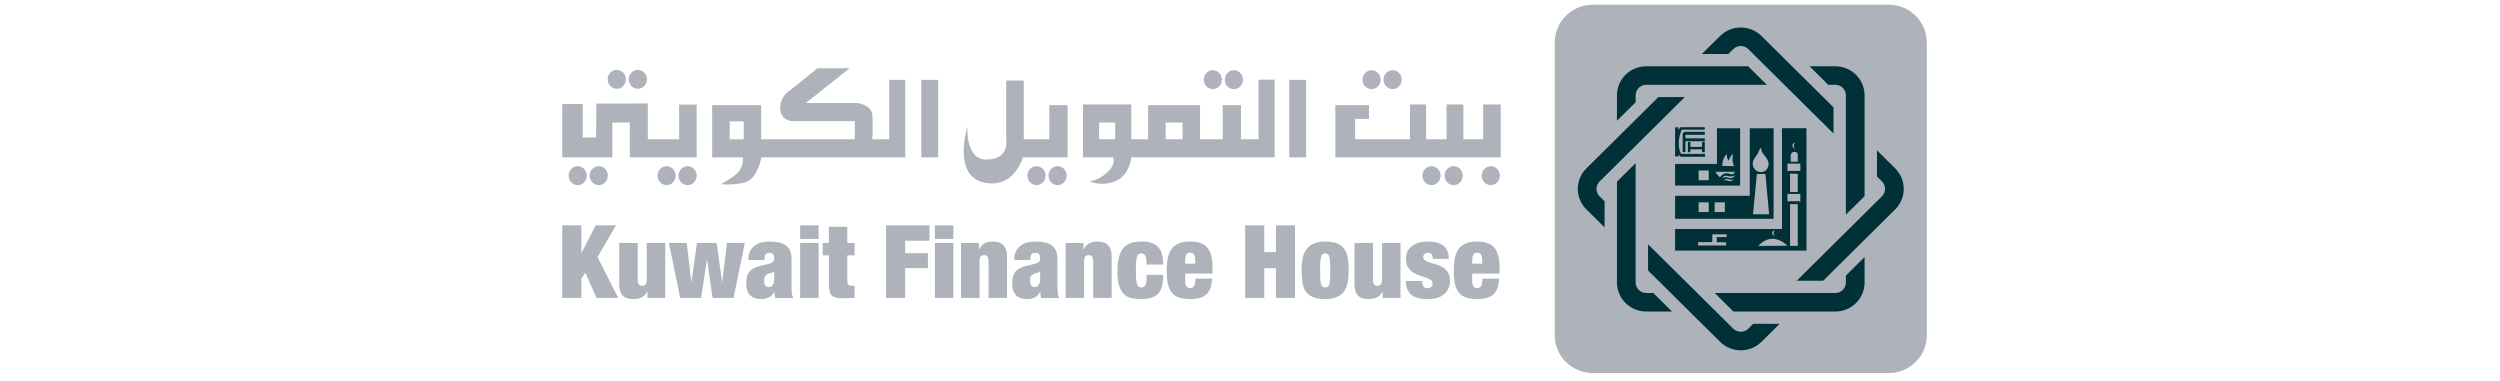
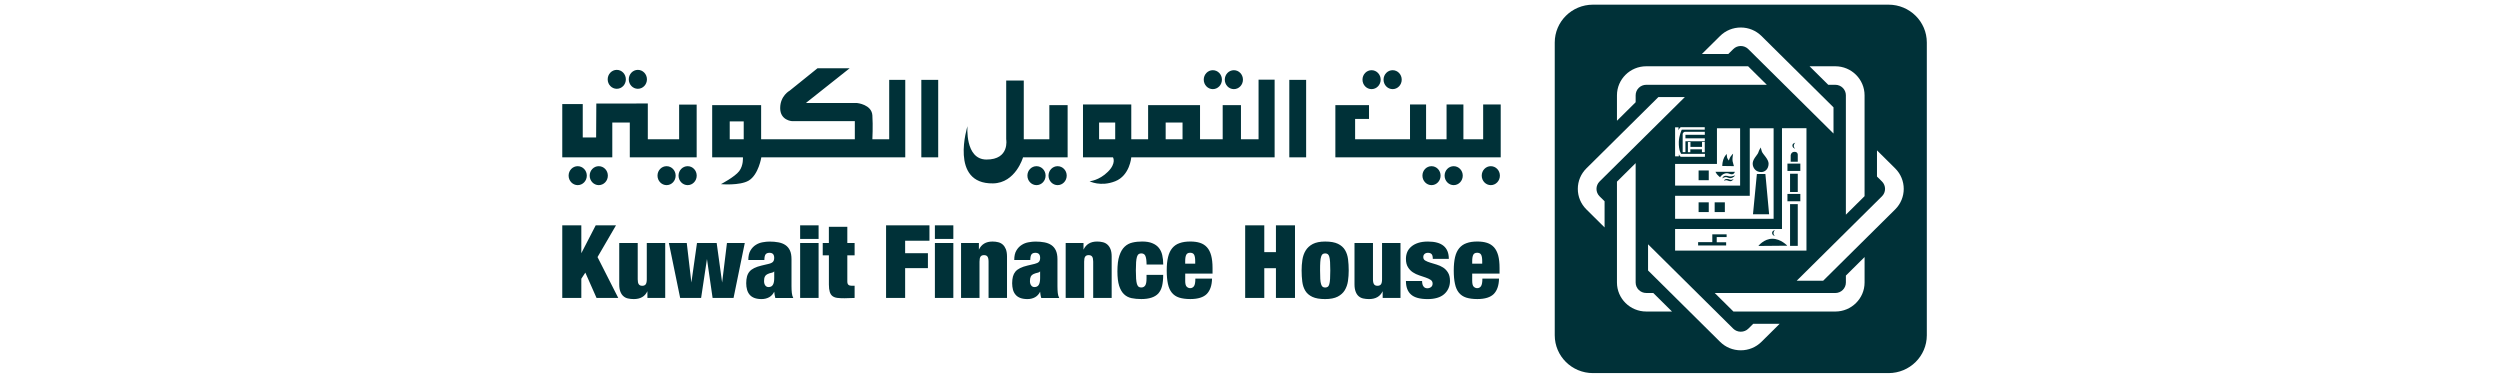
<svg xmlns="http://www.w3.org/2000/svg" width="197" height="30" viewBox="0 0 112 31" fill="none">
-   <path fill-rule="evenodd" clip-rule="evenodd" d="M63.977 22.884C63.936 23.169 63.845 23.416 63.715 23.635C63.581 23.854 63.387 24.027 63.133 24.158C62.882 24.285 62.543 24.353 62.121 24.353C61.681 24.353 61.335 24.293 61.08 24.174C60.822 24.052 60.63 23.888 60.503 23.676C60.375 23.464 60.292 23.216 60.257 22.932C60.221 22.647 60.203 22.343 60.203 22.018C60.203 21.725 60.223 21.435 60.266 21.157C60.309 20.877 60.394 20.624 60.528 20.406C60.662 20.182 60.856 20.005 61.108 19.869C61.36 19.738 61.695 19.668 62.121 19.668C62.56 19.668 62.907 19.73 63.162 19.853C63.417 19.977 63.61 20.148 63.738 20.362C63.867 20.578 63.949 20.827 63.984 21.113C64.02 21.396 64.038 21.702 64.038 22.025C64.038 22.32 64.017 22.607 63.977 22.884ZM61.722 22.714C61.731 22.893 61.756 23.034 61.79 23.142C61.822 23.245 61.866 23.317 61.916 23.354C61.97 23.393 62.038 23.412 62.121 23.412C62.204 23.412 62.271 23.393 62.328 23.354C62.386 23.317 62.428 23.245 62.457 23.142C62.487 23.036 62.509 22.895 62.52 22.714C62.53 22.538 62.537 22.308 62.537 22.027C62.537 21.746 62.532 21.515 62.52 21.336C62.509 21.152 62.487 21.009 62.457 20.905C62.427 20.8 62.384 20.73 62.328 20.691C62.271 20.654 62.205 20.634 62.121 20.634C62.039 20.634 61.97 20.654 61.916 20.691C61.865 20.73 61.82 20.8 61.79 20.905C61.756 21.009 61.733 21.152 61.722 21.336C61.709 21.515 61.706 21.746 61.706 22.027C61.706 22.308 61.711 22.538 61.722 22.714ZM50.723 22.861C50.723 23.101 50.764 23.264 50.846 23.345C50.93 23.425 51.025 23.464 51.128 23.464C51.258 23.464 51.364 23.409 51.44 23.301C51.515 23.195 51.551 22.988 51.551 22.684H52.909C52.898 23.238 52.755 23.651 52.484 23.934C52.211 24.209 51.763 24.351 51.139 24.351C50.776 24.351 50.473 24.308 50.229 24.231C49.982 24.151 49.786 24.017 49.636 23.833C49.486 23.649 49.377 23.407 49.315 23.107C49.253 22.81 49.219 22.451 49.219 22.023C49.219 21.592 49.254 21.232 49.328 20.933C49.401 20.633 49.511 20.392 49.67 20.203C49.824 20.018 50.023 19.878 50.266 19.797C50.507 19.708 50.798 19.666 51.139 19.666C51.438 19.666 51.703 19.701 51.929 19.774C52.152 19.846 52.343 19.966 52.495 20.134C52.648 20.302 52.762 20.523 52.837 20.8C52.91 21.071 52.95 21.412 52.95 21.82V22.276H50.725V22.861H50.723ZM51.453 20.747C51.396 20.636 51.287 20.581 51.126 20.581C50.973 20.581 50.866 20.636 50.809 20.747C50.75 20.857 50.723 21.032 50.723 21.269V21.468H51.538V21.269C51.538 21.032 51.51 20.857 51.453 20.747ZM38.944 24.019L38.91 23.753C38.812 23.955 38.678 24.1 38.5 24.202C38.318 24.301 38.113 24.353 37.881 24.353C37.654 24.353 37.458 24.321 37.303 24.264C37.144 24.204 37.014 24.119 36.917 24.004C36.815 23.888 36.744 23.752 36.699 23.593C36.658 23.432 36.633 23.255 36.633 23.062C36.633 22.854 36.657 22.67 36.696 22.517C36.737 22.363 36.805 22.23 36.899 22.115C36.996 22.002 37.122 21.907 37.283 21.829C37.444 21.746 37.643 21.681 37.883 21.624L38.473 21.484C38.634 21.445 38.748 21.389 38.814 21.317C38.882 21.244 38.912 21.134 38.912 20.997C38.912 20.723 38.785 20.585 38.53 20.585C38.387 20.585 38.282 20.624 38.216 20.703C38.148 20.779 38.114 20.938 38.107 21.172H36.803C36.803 20.848 36.862 20.588 36.98 20.394C37.096 20.198 37.242 20.048 37.415 19.94C37.584 19.83 37.772 19.76 37.974 19.726C38.175 19.689 38.361 19.671 38.532 19.671C38.794 19.671 39.033 19.691 39.256 19.733C39.476 19.774 39.665 19.848 39.826 19.956C39.984 20.064 40.106 20.21 40.191 20.394C40.277 20.58 40.322 20.816 40.322 21.11V23.296C40.322 23.504 40.331 23.69 40.347 23.851C40.364 24.01 40.402 24.148 40.465 24.264H39.005C38.976 24.185 38.957 24.1 38.944 24.019ZM38.801 23.19C38.875 23.07 38.91 22.884 38.91 22.638V22.101C38.851 22.161 38.782 22.2 38.693 22.211C38.602 22.227 38.5 22.259 38.388 22.308C38.272 22.363 38.193 22.435 38.147 22.527C38.104 22.617 38.082 22.741 38.082 22.886C38.082 23.034 38.116 23.154 38.184 23.243C38.248 23.331 38.337 23.375 38.45 23.375C38.612 23.374 38.73 23.314 38.801 23.19ZM31.844 24.261H30.342V19.784H31.844V24.261ZM31.844 19.457H30.342V18.349H31.844V19.457ZM20.872 24.261H19.369V19.784H20.872V24.261ZM20.872 19.457H19.369V18.349H20.872V19.457ZM52.234 6.486C52.234 6.06 52.566 5.716 52.973 5.716C53.383 5.716 53.714 6.06 53.714 6.486C53.714 6.912 53.382 7.257 52.973 7.257C52.566 7.258 52.234 6.912 52.234 6.486ZM53.947 6.486C53.947 6.06 54.277 5.716 54.688 5.716C55.096 5.716 55.426 6.06 55.426 6.486C55.426 6.912 55.095 7.257 54.688 7.257C54.277 7.258 53.947 6.912 53.947 6.486ZM65.16 6.486C65.16 6.06 65.49 5.716 65.899 5.716C66.308 5.716 66.64 6.06 66.64 6.486C66.64 6.912 66.308 7.257 65.899 7.257C65.49 7.258 65.16 6.912 65.16 6.486ZM66.875 6.486C66.875 6.06 67.204 5.716 67.616 5.716C68.022 5.716 68.354 6.06 68.354 6.486C68.354 6.912 68.022 7.257 67.616 7.257C67.204 7.258 66.875 6.912 66.875 6.486ZM74.869 14.301C74.869 13.873 75.199 13.532 75.608 13.532C76.015 13.532 76.348 13.875 76.348 14.301C76.348 14.73 76.015 15.075 75.608 15.075C75.198 15.073 74.869 14.728 74.869 14.301ZM70.041 14.301C70.041 13.873 70.371 13.532 70.779 13.532C71.188 13.532 71.518 13.875 71.518 14.301C71.518 14.73 71.188 15.075 70.779 15.075C70.373 15.073 70.041 14.728 70.041 14.301ZM71.846 14.301C71.846 13.873 72.177 13.532 72.585 13.532C72.992 13.532 73.324 13.875 73.324 14.301C73.324 14.73 72.992 15.075 72.585 15.075C72.177 15.073 71.846 14.728 71.846 14.301ZM37.875 14.301C37.875 13.873 38.207 13.532 38.614 13.532C39.025 13.532 39.356 13.875 39.356 14.301C39.356 14.73 39.023 15.075 38.614 15.075C38.207 15.073 37.875 14.728 37.875 14.301ZM39.594 14.301C39.594 13.873 39.926 13.532 40.332 13.532C40.743 13.532 41.075 13.875 41.075 14.301C41.075 14.73 40.743 15.075 40.332 15.075C39.926 15.073 39.594 14.728 39.594 14.301ZM7.755 14.301C7.755 13.873 8.085 13.532 8.494 13.532C8.902 13.532 9.232 13.875 9.232 14.301C9.232 14.73 8.902 15.075 8.494 15.075C8.085 15.073 7.755 14.728 7.755 14.301ZM9.468 14.301C9.468 13.873 9.8 13.532 10.21 13.532C10.617 13.532 10.947 13.875 10.947 14.301C10.947 14.73 10.617 15.075 10.21 15.075C9.8 15.073 9.468 14.728 9.468 14.301ZM3.699 6.46C3.699 6.034 4.031 5.689 4.44 5.689C4.848 5.689 5.178 6.036 5.178 6.46C5.178 6.887 4.848 7.23 4.44 7.23C4.029 7.23 3.699 6.887 3.699 6.46ZM5.416 6.46C5.416 6.034 5.746 5.689 6.154 5.689C6.563 5.689 6.895 6.036 6.895 6.46C6.895 6.887 6.563 7.23 6.154 7.23C5.746 7.23 5.416 6.887 5.416 6.46ZM0.517 14.301C0.517 13.873 0.848 13.532 1.256 13.532C1.665 13.532 1.999 13.875 1.999 14.301C1.999 14.73 1.665 15.075 1.256 15.075C0.849 15.073 0.517 14.728 0.517 14.301ZM2.232 14.301C2.232 13.873 2.564 13.532 2.969 13.532C3.381 13.532 3.712 13.875 3.712 14.301C3.712 14.73 3.381 15.075 2.969 15.075C2.564 15.073 2.232 14.728 2.232 14.301ZM10.944 8.518V12.811H5.499V9.98H4.074V12.811H0V8.473H1.668V11.191H2.757L2.773 8.43L6.966 8.427V11.342H9.516V8.518H10.944ZM13.636 9.885H14.775V11.339H13.636V9.885ZM27.929 6.502V12.811H16.209C16.209 12.811 15.985 14.221 15.183 14.704C14.454 15.135 12.919 14.995 12.919 14.995C12.919 14.995 14.049 14.407 14.409 13.933C14.768 13.458 14.709 12.811 14.709 12.811H12.207V8.563H16.193V11.339H23.822V9.863H18.699C18.699 9.863 17.744 9.807 17.744 8.801C17.744 7.796 18.518 7.382 18.518 7.382L20.785 5.557H23.404L19.833 8.388H24.002C24.002 8.388 25.192 8.503 25.251 9.388C25.308 10.271 25.251 11.339 25.251 11.339H26.621V6.502H27.929ZM29.237 6.502H30.611V12.811H29.237V6.502ZM41.15 8.563V12.809H37.519C37.519 12.809 36.922 14.903 35.076 14.933C31.505 14.993 32.995 10.273 32.995 10.273C32.995 10.273 32.767 12.982 34.54 12.991C36.45 12.997 36.148 11.339 36.148 11.339V6.56H37.579V11.341H39.661V8.563H41.15ZM49.133 9.98H50.507V11.341H49.133V9.98ZM43.712 9.98H45.024V11.341H43.712V9.98ZM56.697 6.486H58.005V12.811H46.333C46.333 12.811 46.215 14.292 45.022 14.76C43.83 15.23 42.936 14.76 42.936 14.76C42.936 14.76 43.709 14.702 44.426 13.99C45.14 13.285 44.843 12.811 44.843 12.811H42.401V8.504H46.333V11.341H47.704V8.563H51.931V11.339H53.776V8.563H55.264V11.339H56.697V6.486ZM59.2 6.502H60.571V12.811H59.2V6.502ZM76.415 8.504V12.811H62.951V8.563H65.69V9.685H64.559V11.339H69.029V8.504H70.337V11.341H72.005V8.504H73.377V11.341H74.985V8.504H76.415ZM74.823 20.747C74.764 20.636 74.655 20.581 74.496 20.581C74.343 20.581 74.237 20.636 74.179 20.747C74.123 20.857 74.093 21.032 74.093 21.269V21.468H74.908V21.269C74.908 21.032 74.88 20.857 74.823 20.747ZM74.093 22.861C74.093 23.101 74.134 23.264 74.216 23.345C74.302 23.425 74.394 23.464 74.5 23.464C74.634 23.464 74.735 23.409 74.81 23.301C74.883 23.195 74.923 22.988 74.923 22.684H76.277C76.266 23.238 76.125 23.651 75.854 23.934C75.581 24.209 75.133 24.351 74.509 24.351C74.148 24.351 73.843 24.308 73.6 24.231C73.356 24.151 73.16 24.017 73.008 23.833C72.86 23.649 72.749 23.407 72.689 23.107C72.623 22.81 72.591 22.451 72.591 22.023C72.591 21.592 72.628 21.232 72.698 20.933C72.769 20.633 72.883 20.392 73.04 20.203C73.197 20.018 73.395 19.878 73.638 19.797C73.879 19.708 74.17 19.666 74.509 19.666C74.81 19.666 75.071 19.701 75.299 19.774C75.524 19.846 75.711 19.966 75.867 20.134C76.018 20.302 76.132 20.523 76.209 20.8C76.282 21.071 76.32 21.412 76.32 21.82V22.276H74.093V22.861ZM70.039 23.126C70.055 23.202 70.084 23.266 70.123 23.317C70.194 23.423 70.301 23.473 70.44 23.473C70.555 23.473 70.656 23.441 70.742 23.375C70.826 23.31 70.87 23.215 70.87 23.093C70.87 22.962 70.815 22.858 70.708 22.787C70.597 22.716 70.465 22.652 70.303 22.598L69.784 22.423C69.596 22.363 69.425 22.278 69.264 22.175C69.102 22.068 68.968 21.93 68.863 21.757C68.752 21.582 68.697 21.354 68.697 21.073C68.697 20.871 68.734 20.691 68.804 20.52C68.877 20.352 68.986 20.205 69.138 20.078C69.284 19.951 69.47 19.85 69.696 19.777C69.921 19.705 70.185 19.669 70.494 19.669C71.625 19.669 72.189 20.14 72.189 21.078H70.885C70.885 20.885 70.851 20.755 70.781 20.686C70.713 20.619 70.615 20.585 70.49 20.585C70.378 20.585 70.289 20.615 70.217 20.677C70.146 20.737 70.11 20.82 70.11 20.933C70.11 21.058 70.162 21.156 70.273 21.218C70.38 21.281 70.515 21.338 70.676 21.386L71.197 21.544C71.382 21.599 71.557 21.679 71.718 21.779C71.879 21.88 72.014 22.02 72.119 22.193C72.228 22.366 72.284 22.596 72.284 22.882C72.284 23.103 72.241 23.306 72.157 23.488C72.075 23.667 71.957 23.828 71.802 23.959C71.648 24.091 71.459 24.19 71.233 24.255C71.006 24.321 70.753 24.354 70.467 24.354C69.839 24.354 69.386 24.231 69.111 23.982C68.834 23.738 68.697 23.368 68.697 22.879H70.012C70.012 22.967 70.021 23.048 70.039 23.126ZM66.013 19.784V22.743C66.013 22.93 66.042 23.064 66.099 23.146C66.153 23.229 66.247 23.271 66.383 23.271C66.516 23.271 66.611 23.227 66.668 23.146C66.724 23.064 66.752 22.93 66.752 22.743V19.784H68.254V24.261H66.804L66.8 23.713C66.602 24.137 66.234 24.353 65.69 24.353C65.524 24.353 65.367 24.335 65.225 24.305C65.084 24.277 64.96 24.215 64.853 24.125C64.748 24.035 64.662 23.911 64.604 23.752C64.543 23.595 64.509 23.398 64.509 23.162V19.784H66.013ZM57.163 18.349V20.528H58.112V18.349H59.664V24.261H58.112V21.836H57.163V24.261H55.607V18.349H57.163ZM47.55 21.099C47.532 20.986 47.507 20.894 47.474 20.822C47.413 20.696 47.302 20.633 47.143 20.633C47.061 20.633 46.99 20.652 46.933 20.695C46.874 20.735 46.831 20.808 46.795 20.915C46.762 21.023 46.74 21.166 46.726 21.345C46.713 21.523 46.706 21.75 46.706 22.025C46.706 22.301 46.715 22.527 46.726 22.706C46.742 22.882 46.762 23.024 46.795 23.13C46.833 23.234 46.874 23.308 46.933 23.349C46.99 23.391 47.061 23.409 47.143 23.409C47.283 23.409 47.388 23.358 47.463 23.252C47.538 23.146 47.575 22.953 47.575 22.674V22.384H48.931C48.931 22.739 48.901 23.04 48.84 23.289C48.78 23.536 48.674 23.738 48.532 23.9C48.248 24.201 47.788 24.351 47.149 24.351C46.858 24.351 46.594 24.326 46.355 24.277C46.117 24.227 45.91 24.119 45.741 23.957C45.57 23.794 45.439 23.564 45.345 23.271C45.252 22.974 45.204 22.585 45.204 22.099C45.204 21.571 45.255 21.145 45.363 20.823C45.468 20.504 45.609 20.26 45.793 20.088C45.975 19.915 46.185 19.806 46.431 19.749C46.676 19.692 46.94 19.666 47.222 19.666C47.556 19.666 47.832 19.712 48.052 19.806C48.273 19.896 48.45 20.023 48.58 20.186C48.71 20.35 48.803 20.544 48.855 20.774C48.908 21.004 48.935 21.258 48.935 21.539H47.579C47.575 21.361 47.566 21.214 47.55 21.099ZM42.443 19.784V20.33C42.65 19.889 43.016 19.668 43.551 19.668C43.719 19.668 43.873 19.685 44.019 19.723C44.162 19.756 44.285 19.823 44.392 19.917C44.497 20.012 44.583 20.136 44.642 20.29C44.704 20.444 44.736 20.643 44.736 20.885V24.261H43.232V21.306C43.232 21.119 43.205 20.983 43.15 20.901C43.093 20.815 42.996 20.774 42.861 20.774C42.729 20.774 42.634 20.815 42.577 20.901C42.52 20.983 42.495 21.119 42.495 21.306V24.261H40.991V19.784H42.443ZM33.925 19.784V20.33C34.132 19.889 34.498 19.668 35.031 19.668C35.199 19.668 35.354 19.685 35.497 19.723C35.639 19.756 35.763 19.823 35.87 19.917C35.975 20.012 36.057 20.136 36.12 20.29C36.18 20.444 36.214 20.643 36.214 20.885V24.261H34.712V21.306C34.712 21.119 34.683 20.983 34.628 20.901C34.571 20.815 34.478 20.774 34.34 20.774C34.208 20.774 34.114 20.815 34.057 20.901C34.001 20.983 33.975 21.119 33.975 21.306V24.261H32.472V19.784H33.925ZM29.899 18.349V19.602H27.919V20.619H29.774V21.834H27.919V24.259H26.366V18.348H29.899V18.349ZM21.709 19.784V18.47H23.211V19.784H23.805V20.79H23.211V22.921C23.211 23.048 23.242 23.139 23.299 23.188C23.358 23.241 23.447 23.269 23.572 23.269H23.805V24.261C23.665 24.261 23.525 24.264 23.388 24.273C23.249 24.28 23.115 24.285 22.986 24.285C22.76 24.285 22.565 24.278 22.403 24.257C22.241 24.238 22.11 24.188 22.007 24.112C21.903 24.036 21.83 23.92 21.782 23.769C21.736 23.619 21.711 23.418 21.711 23.17V20.79H21.209V19.784H21.709ZM10.137 19.784L10.514 23.004L10.97 19.784H12.573L13.017 23.004L13.41 19.784H14.862L13.947 24.261H12.241L11.782 21.09L11.306 24.261H9.6L8.681 19.784H10.137ZM6.144 19.784V22.743C6.144 22.93 6.17 23.064 6.229 23.146C6.286 23.229 6.379 23.271 6.515 23.271C6.647 23.271 6.743 23.227 6.797 23.146C6.854 23.064 6.882 22.93 6.882 22.743V19.784H8.383V24.261H6.934L6.932 23.713C6.734 24.137 6.368 24.353 5.824 24.353C5.657 24.353 5.501 24.335 5.362 24.305C5.214 24.277 5.093 24.215 4.987 24.125C4.879 24.035 4.795 23.911 4.732 23.752C4.672 23.595 4.639 23.398 4.639 23.162V19.784H6.144ZM1.552 18.349V20.619L2.723 18.349H4.375L2.871 20.933L4.559 24.261H2.791L1.879 22.198L1.552 22.695V24.261H0V18.349H1.552ZM17.294 24.019L17.259 23.753C17.159 23.955 17.028 24.1 16.848 24.202C16.666 24.301 16.459 24.353 16.229 24.353C16.001 24.353 15.808 24.321 15.651 24.264C15.49 24.204 15.364 24.119 15.264 24.004C15.164 23.888 15.092 23.752 15.048 23.593C15.001 23.432 14.978 23.255 14.978 23.062C14.978 22.854 15.001 22.67 15.042 22.517C15.082 22.363 15.151 22.23 15.246 22.115C15.34 22.002 15.467 21.907 15.628 21.829C15.79 21.746 15.99 21.681 16.227 21.624L16.818 21.484C16.98 21.445 17.093 21.389 17.157 21.317C17.225 21.244 17.257 21.134 17.257 20.997C17.257 20.723 17.132 20.585 16.878 20.585C16.736 20.585 16.629 20.624 16.563 20.703C16.497 20.779 16.459 20.938 16.456 21.172H15.149C15.149 20.848 15.208 20.588 15.326 20.394C15.442 20.198 15.587 20.048 15.76 19.94C15.933 19.83 16.118 19.76 16.32 19.726C16.518 19.689 16.707 19.671 16.88 19.671C17.141 19.671 17.384 19.691 17.601 19.733C17.822 19.774 18.013 19.848 18.172 19.956C18.329 20.064 18.452 20.21 18.538 20.394C18.625 20.58 18.666 20.816 18.666 21.11V23.296C18.666 23.504 18.675 23.69 18.693 23.851C18.709 24.01 18.748 24.148 18.809 24.264H17.348C17.326 24.185 17.305 24.1 17.294 24.019ZM17.151 23.19C17.226 23.07 17.259 22.884 17.259 22.638V22.101C17.2 22.161 17.132 22.2 17.041 22.211C16.95 22.227 16.848 22.259 16.738 22.308C16.622 22.363 16.54 22.435 16.497 22.527C16.45 22.617 16.431 22.741 16.431 22.886C16.431 23.034 16.465 23.154 16.53 23.243C16.598 23.331 16.684 23.375 16.796 23.375C16.964 23.374 17.08 23.314 17.151 23.19Z" fill="#AEB2BA" />
-   <path fill-rule="evenodd" clip-rule="evenodd" d="M83.926 0.38H107.997C109.717 0.38 111.111 1.761 111.111 3.462V27.3C111.111 29 109.717 30.38 107.997 30.38H83.926C82.208 30.38 80.814 29 80.814 27.3V3.462C80.814 1.761 82.208 0.38 83.926 0.38Z" fill="#AEB2BA" />
-   <path fill-rule="evenodd" clip-rule="evenodd" d="M91.656 11.564H91.865V11.961H92.807V11.557H93.03V12.393H92.8V12.158H91.854V12.393H91.656V11.564Z" fill="#003138" />
-   <path fill-rule="evenodd" clip-rule="evenodd" d="M91.231 12.388V10.889C91.231 10.889 91.287 10.732 91.424 10.732H93.034V10.974H91.456V11.262H93.034V11.501H91.456V12.388H91.231Z" fill="#003138" />
-   <path fill-rule="evenodd" clip-rule="evenodd" d="M90.614 10.369H90.896L90.881 10.604C90.881 10.604 91.005 10.356 91.099 10.356H93.028V10.56L91.158 10.558C91.158 10.558 90.935 11.017 90.917 11.54C90.896 12.288 91.11 12.527 91.11 12.527H93.049L93.039 12.769H91.087C91.087 12.769 90.99 12.744 90.919 12.553V12.73H90.614V10.369Z" fill="#003138" />
-   <path fill-rule="evenodd" clip-rule="evenodd" d="M99.318 10.442V18.645H90.614V20.407H101.311V10.44H99.318V10.442ZM100.401 11.624C100.401 11.624 100.307 11.683 100.282 11.842C100.26 12.001 100.389 12.109 100.389 12.109C100.389 12.109 100.166 12.05 100.166 11.852C100.166 11.655 100.401 11.624 100.401 11.624ZM100.026 12.649C100.026 12.649 100.05 12.363 100.34 12.363C100.63 12.363 100.603 12.623 100.603 12.623V13.167H100.026V12.649ZM98.749 18.736C98.749 18.736 98.656 18.796 98.631 18.955C98.608 19.114 98.738 19.223 98.738 19.223C98.738 19.223 98.513 19.163 98.513 18.967C98.513 18.771 98.749 18.736 98.749 18.736ZM94.809 19.303H94.004V19.727H94.771V19.985H92.489V19.716H93.644V19.082H94.809V19.303ZM97.394 20.027C97.394 20.027 97.849 19.441 98.536 19.441C99.225 19.441 99.75 20.006 99.75 20.006L97.394 20.027ZM100.603 20.022H99.975V16.62H100.603V20.022ZM100.812 16.389H99.762V15.79H100.812V16.389ZM99.975 15.633V14.146H100.603V15.633H99.975ZM100.812 13.92H99.762V13.323H100.812V13.92Z" fill="#003138" />
-   <path fill-rule="evenodd" clip-rule="evenodd" d="M96.695 10.442V15.945H90.614V17.817H98.636V10.442H96.695ZM93.355 17.269H92.528V16.477H93.355V17.269ZM94.666 17.269H93.836V16.477H94.666V17.269ZM97.389 12.422C97.45 12.213 97.593 12.006 97.593 12.006C97.593 12.006 97.605 12.12 97.678 12.335C97.749 12.552 98.24 12.959 98.228 13.339C98.215 13.809 97.896 14.01 97.633 14.01C97.232 14.01 97.002 13.758 96.941 13.438C96.856 12.994 97.332 12.623 97.389 12.422ZM96.956 17.448L97.273 14.169H97.967L98.27 17.448H96.956Z" fill="#003138" />
-   <path fill-rule="evenodd" clip-rule="evenodd" d="M94.022 10.442V13.349H90.614V15.115H95.908V10.442H94.022ZM94.536 13.003C94.623 12.711 94.825 12.533 94.825 12.533C94.825 12.533 94.816 12.703 94.844 12.812C94.87 12.922 94.993 13.072 94.993 13.072C94.993 13.072 95.053 12.858 95.146 12.731C95.237 12.602 95.339 12.512 95.339 12.512C95.339 12.512 95.258 12.936 95.294 13.116C95.334 13.298 95.405 13.528 95.405 13.528L94.457 13.515C94.456 13.514 94.448 13.293 94.536 13.003ZM93.355 14.675H92.528V13.881H93.355V14.675ZM94.279 14.438C94.279 14.438 94.097 14.284 94.024 14.192C93.951 14.101 93.902 13.987 93.902 13.987H95.48C95.48 13.987 95.439 14.175 95.258 14.192C95.075 14.212 94.916 14.03 94.634 14.139C94.354 14.249 94.279 14.438 94.279 14.438ZM95.128 14.754C94.98 14.761 94.87 14.664 94.771 14.673C94.67 14.684 94.593 14.707 94.593 14.707C94.593 14.707 94.641 14.572 94.834 14.572C95.026 14.572 95.044 14.652 95.164 14.643C95.284 14.636 95.385 14.572 95.385 14.572C95.385 14.572 95.275 14.744 95.128 14.754ZM95.155 14.502C94.937 14.53 94.868 14.39 94.689 14.427C94.509 14.464 94.456 14.537 94.456 14.537C94.456 14.537 94.505 14.311 94.736 14.311C94.962 14.311 95 14.401 95.192 14.366C95.385 14.329 95.507 14.275 95.507 14.275C95.507 14.275 95.376 14.475 95.155 14.502Z" fill="#003138" />
-   <path d="M104.521 7.759C104.521 7.287 104.134 6.904 103.658 6.904H103.085L101.563 5.396H103.658C104.973 5.396 106.042 6.457 106.042 7.759V15.973L104.52 17.481V7.759H104.521Z" fill="#003138" />
-   <path d="M95.364 25.367L93.842 23.859H103.658C104.134 23.859 104.521 23.476 104.521 23.006V22.439L106.043 20.931V23.006C106.043 24.308 104.975 25.367 103.659 25.367H95.364Z" fill="#003138" />
-   <path d="M88.266 25.366C86.951 25.366 85.88 24.308 85.88 23.005V14.79L87.402 13.282V23.004C87.402 23.475 87.789 23.857 88.266 23.857H88.838L90.361 25.365H88.266V25.366Z" fill="#003138" />
-   <path d="M85.88 7.759C85.88 6.457 86.951 5.396 88.266 5.396H96.559L98.082 6.904H88.266C87.789 6.904 87.402 7.287 87.402 7.759V8.325L85.88 9.832V7.759Z" fill="#003138" />
-   <path d="M95.963 28.524C95.324 28.524 94.727 28.279 94.277 27.832L88.412 22.023V19.892L95.353 26.766C95.508 26.92 95.731 27.01 95.963 27.01C96.195 27.01 96.416 26.922 96.573 26.766L96.978 26.365H99.129L97.648 27.832C97.198 28.279 96.6 28.524 95.963 28.524Z" fill="#003138" />
-   <path d="M96.572 3.997C96.41 3.836 96.192 3.746 95.962 3.746C95.731 3.746 95.514 3.834 95.352 3.997L94.946 4.398H92.794L94.275 2.931C94.725 2.486 95.325 2.24 95.962 2.24C96.599 2.24 97.198 2.486 97.648 2.931L103.513 8.74V10.873L96.572 3.997Z" fill="#003138" />
-   <path d="M100.517 22.859L107.458 15.984C107.794 15.65 107.794 15.11 107.458 14.776L107.053 14.374V12.243L108.534 13.71C109.464 14.631 109.464 16.129 108.534 17.052L102.671 22.859H100.517Z" fill="#003138" />
-   <path d="M83.391 17.051C82.941 16.605 82.693 16.014 82.693 15.381C82.693 14.75 82.941 14.156 83.391 13.711L89.254 7.904H91.408L84.466 14.778C84.129 15.112 84.129 15.653 84.466 15.987L84.872 16.388V18.519L83.391 17.051Z" fill="#003138" />
+   <path fill-rule="evenodd" clip-rule="evenodd" d="M63.977 22.884C63.936 23.169 63.845 23.416 63.715 23.635C63.581 23.854 63.387 24.027 63.133 24.158C62.882 24.285 62.543 24.353 62.121 24.353C61.681 24.353 61.335 24.293 61.08 24.174C60.822 24.052 60.63 23.888 60.503 23.676C60.375 23.464 60.292 23.216 60.257 22.932C60.221 22.647 60.203 22.343 60.203 22.018C60.203 21.725 60.223 21.435 60.266 21.157C60.309 20.877 60.394 20.624 60.528 20.406C60.662 20.182 60.856 20.005 61.108 19.869C61.36 19.738 61.695 19.668 62.121 19.668C62.56 19.668 62.907 19.73 63.162 19.853C63.417 19.977 63.61 20.148 63.738 20.362C63.867 20.578 63.949 20.827 63.984 21.113C64.02 21.396 64.038 21.702 64.038 22.025C64.038 22.32 64.017 22.607 63.977 22.884ZM61.722 22.714C61.731 22.893 61.756 23.034 61.79 23.142C61.822 23.245 61.866 23.317 61.916 23.354C61.97 23.393 62.038 23.412 62.121 23.412C62.204 23.412 62.271 23.393 62.328 23.354C62.386 23.317 62.428 23.245 62.457 23.142C62.487 23.036 62.509 22.895 62.52 22.714C62.53 22.538 62.537 22.308 62.537 22.027C62.537 21.746 62.532 21.515 62.52 21.336C62.509 21.152 62.487 21.009 62.457 20.905C62.427 20.8 62.384 20.73 62.328 20.691C62.271 20.654 62.205 20.634 62.121 20.634C62.039 20.634 61.97 20.654 61.916 20.691C61.865 20.73 61.82 20.8 61.79 20.905C61.756 21.009 61.733 21.152 61.722 21.336C61.709 21.515 61.706 21.746 61.706 22.027C61.706 22.308 61.711 22.538 61.722 22.714ZM50.723 22.861C50.723 23.101 50.764 23.264 50.846 23.345C50.93 23.425 51.025 23.464 51.128 23.464C51.258 23.464 51.364 23.409 51.44 23.301C51.515 23.195 51.551 22.988 51.551 22.684H52.909C52.898 23.238 52.755 23.651 52.484 23.934C52.211 24.209 51.763 24.351 51.139 24.351C50.776 24.351 50.473 24.308 50.229 24.231C49.982 24.151 49.786 24.017 49.636 23.833C49.486 23.649 49.377 23.407 49.315 23.107C49.253 22.81 49.219 22.451 49.219 22.023C49.219 21.592 49.254 21.232 49.328 20.933C49.401 20.633 49.511 20.392 49.67 20.203C49.824 20.018 50.023 19.878 50.266 19.797C50.507 19.708 50.798 19.666 51.139 19.666C51.438 19.666 51.703 19.701 51.929 19.774C52.152 19.846 52.343 19.966 52.495 20.134C52.648 20.302 52.762 20.523 52.837 20.8C52.91 21.071 52.95 21.412 52.95 21.82V22.276H50.725V22.861H50.723ZM51.453 20.747C51.396 20.636 51.287 20.581 51.126 20.581C50.973 20.581 50.866 20.636 50.809 20.747C50.75 20.857 50.723 21.032 50.723 21.269V21.468H51.538V21.269C51.538 21.032 51.51 20.857 51.453 20.747ZM38.944 24.019L38.91 23.753C38.812 23.955 38.678 24.1 38.5 24.202C38.318 24.301 38.113 24.353 37.881 24.353C37.654 24.353 37.458 24.321 37.303 24.264C37.144 24.204 37.014 24.119 36.917 24.004C36.815 23.888 36.744 23.752 36.699 23.593C36.658 23.432 36.633 23.255 36.633 23.062C36.633 22.854 36.657 22.67 36.696 22.517C36.737 22.363 36.805 22.23 36.899 22.115C36.996 22.002 37.122 21.907 37.283 21.829C37.444 21.746 37.643 21.681 37.883 21.624L38.473 21.484C38.634 21.445 38.748 21.389 38.814 21.317C38.882 21.244 38.912 21.134 38.912 20.997C38.912 20.723 38.785 20.585 38.53 20.585C38.387 20.585 38.282 20.624 38.216 20.703C38.148 20.779 38.114 20.938 38.107 21.172H36.803C36.803 20.848 36.862 20.588 36.98 20.394C37.096 20.198 37.242 20.048 37.415 19.94C37.584 19.83 37.772 19.76 37.974 19.726C38.175 19.689 38.361 19.671 38.532 19.671C38.794 19.671 39.033 19.691 39.256 19.733C39.476 19.774 39.665 19.848 39.826 19.956C39.984 20.064 40.106 20.21 40.191 20.394C40.277 20.58 40.322 20.816 40.322 21.11V23.296C40.322 23.504 40.331 23.69 40.347 23.851C40.364 24.01 40.402 24.148 40.465 24.264H39.005C38.976 24.185 38.957 24.1 38.944 24.019ZM38.801 23.19C38.875 23.07 38.91 22.884 38.91 22.638V22.101C38.851 22.161 38.782 22.2 38.693 22.211C38.602 22.227 38.5 22.259 38.388 22.308C38.272 22.363 38.193 22.435 38.147 22.527C38.104 22.617 38.082 22.741 38.082 22.886C38.082 23.034 38.116 23.154 38.184 23.243C38.248 23.331 38.337 23.375 38.45 23.375C38.612 23.374 38.73 23.314 38.801 23.19ZM31.844 24.261H30.342V19.784H31.844V24.261ZM31.844 19.457H30.342V18.349H31.844V19.457ZM20.872 24.261H19.369V19.784H20.872V24.261ZM20.872 19.457H19.369V18.349H20.872V19.457ZM52.234 6.486C52.234 6.06 52.566 5.716 52.973 5.716C53.383 5.716 53.714 6.06 53.714 6.486C53.714 6.912 53.382 7.257 52.973 7.257C52.566 7.258 52.234 6.912 52.234 6.486ZM53.947 6.486C53.947 6.06 54.277 5.716 54.688 5.716C55.096 5.716 55.426 6.06 55.426 6.486C55.426 6.912 55.095 7.257 54.688 7.257C54.277 7.258 53.947 6.912 53.947 6.486ZM65.16 6.486C65.16 6.06 65.49 5.716 65.899 5.716C66.308 5.716 66.64 6.06 66.64 6.486C66.64 6.912 66.308 7.257 65.899 7.257C65.49 7.258 65.16 6.912 65.16 6.486ZM66.875 6.486C66.875 6.06 67.204 5.716 67.616 5.716C68.022 5.716 68.354 6.06 68.354 6.486C68.354 6.912 68.022 7.257 67.616 7.257C67.204 7.258 66.875 6.912 66.875 6.486ZM74.869 14.301C74.869 13.873 75.199 13.532 75.608 13.532C76.015 13.532 76.348 13.875 76.348 14.301C76.348 14.73 76.015 15.075 75.608 15.075C75.198 15.073 74.869 14.728 74.869 14.301ZM70.041 14.301C70.041 13.873 70.371 13.532 70.779 13.532C71.188 13.532 71.518 13.875 71.518 14.301C71.518 14.73 71.188 15.075 70.779 15.075C70.373 15.073 70.041 14.728 70.041 14.301ZM71.846 14.301C71.846 13.873 72.177 13.532 72.585 13.532C72.992 13.532 73.324 13.875 73.324 14.301C73.324 14.73 72.992 15.075 72.585 15.075C72.177 15.073 71.846 14.728 71.846 14.301ZM37.875 14.301C37.875 13.873 38.207 13.532 38.614 13.532C39.025 13.532 39.356 13.875 39.356 14.301C39.356 14.73 39.023 15.075 38.614 15.075C38.207 15.073 37.875 14.728 37.875 14.301ZM39.594 14.301C39.594 13.873 39.926 13.532 40.332 13.532C40.743 13.532 41.075 13.875 41.075 14.301C41.075 14.73 40.743 15.075 40.332 15.075C39.926 15.073 39.594 14.728 39.594 14.301ZM7.755 14.301C7.755 13.873 8.085 13.532 8.494 13.532C8.902 13.532 9.232 13.875 9.232 14.301C9.232 14.73 8.902 15.075 8.494 15.075C8.085 15.073 7.755 14.728 7.755 14.301ZM9.468 14.301C9.468 13.873 9.8 13.532 10.21 13.532C10.617 13.532 10.947 13.875 10.947 14.301C10.947 14.73 10.617 15.075 10.21 15.075C9.8 15.073 9.468 14.728 9.468 14.301ZM3.699 6.46C3.699 6.034 4.031 5.689 4.44 5.689C4.848 5.689 5.178 6.036 5.178 6.46C5.178 6.887 4.848 7.23 4.44 7.23C4.029 7.23 3.699 6.887 3.699 6.46ZM5.416 6.46C5.416 6.034 5.746 5.689 6.154 5.689C6.563 5.689 6.895 6.036 6.895 6.46C6.895 6.887 6.563 7.23 6.154 7.23C5.746 7.23 5.416 6.887 5.416 6.46ZM0.517 14.301C0.517 13.873 0.848 13.532 1.256 13.532C1.665 13.532 1.999 13.875 1.999 14.301C1.999 14.73 1.665 15.075 1.256 15.075C0.849 15.073 0.517 14.728 0.517 14.301ZM2.232 14.301C2.232 13.873 2.564 13.532 2.969 13.532C3.381 13.532 3.712 13.875 3.712 14.301C3.712 14.73 3.381 15.075 2.969 15.075C2.564 15.073 2.232 14.728 2.232 14.301ZM10.944 8.518V12.811H5.499V9.98H4.074V12.811H0V8.473H1.668V11.191H2.757L2.773 8.43L6.966 8.427V11.342H9.516V8.518H10.944ZM13.636 9.885H14.775V11.339H13.636V9.885ZM27.929 6.502V12.811H16.209C16.209 12.811 15.985 14.221 15.183 14.704C14.454 15.135 12.919 14.995 12.919 14.995C12.919 14.995 14.049 14.407 14.409 13.933C14.768 13.458 14.709 12.811 14.709 12.811H12.207V8.563H16.193V11.339H23.822V9.863H18.699C18.699 9.863 17.744 9.807 17.744 8.801C17.744 7.796 18.518 7.382 18.518 7.382L20.785 5.557H23.404L19.833 8.388H24.002C24.002 8.388 25.192 8.503 25.251 9.388C25.308 10.271 25.251 11.339 25.251 11.339H26.621V6.502H27.929ZM29.237 6.502H30.611V12.811H29.237V6.502ZM41.15 8.563V12.809H37.519C37.519 12.809 36.922 14.903 35.076 14.933C31.505 14.993 32.995 10.273 32.995 10.273C32.995 10.273 32.767 12.982 34.54 12.991C36.45 12.997 36.148 11.339 36.148 11.339V6.56H37.579V11.341H39.661V8.563H41.15ZM49.133 9.98H50.507V11.341H49.133V9.98ZM43.712 9.98H45.024V11.341H43.712V9.98ZM56.697 6.486H58.005V12.811H46.333C46.333 12.811 46.215 14.292 45.022 14.76C43.83 15.23 42.936 14.76 42.936 14.76C42.936 14.76 43.709 14.702 44.426 13.99C45.14 13.285 44.843 12.811 44.843 12.811H42.401V8.504H46.333V11.341H47.704V8.563H51.931V11.339H53.776V8.563H55.264V11.339H56.697V6.486ZM59.2 6.502H60.571V12.811H59.2V6.502ZM76.415 8.504V12.811H62.951V8.563H65.69V9.685H64.559V11.339H69.029V8.504H70.337V11.341H72.005V8.504H73.377V11.341H74.985V8.504H76.415ZM74.823 20.747C74.764 20.636 74.655 20.581 74.496 20.581C74.343 20.581 74.237 20.636 74.179 20.747C74.123 20.857 74.093 21.032 74.093 21.269V21.468H74.908V21.269C74.908 21.032 74.88 20.857 74.823 20.747ZM74.093 22.861C74.093 23.101 74.134 23.264 74.216 23.345C74.302 23.425 74.394 23.464 74.5 23.464C74.634 23.464 74.735 23.409 74.81 23.301C74.883 23.195 74.923 22.988 74.923 22.684H76.277C76.266 23.238 76.125 23.651 75.854 23.934C75.581 24.209 75.133 24.351 74.509 24.351C74.148 24.351 73.843 24.308 73.6 24.231C73.356 24.151 73.16 24.017 73.008 23.833C72.86 23.649 72.749 23.407 72.689 23.107C72.623 22.81 72.591 22.451 72.591 22.023C72.591 21.592 72.628 21.232 72.698 20.933C72.769 20.633 72.883 20.392 73.04 20.203C73.197 20.018 73.395 19.878 73.638 19.797C73.879 19.708 74.17 19.666 74.509 19.666C74.81 19.666 75.071 19.701 75.299 19.774C75.524 19.846 75.711 19.966 75.867 20.134C76.018 20.302 76.132 20.523 76.209 20.8C76.282 21.071 76.32 21.412 76.32 21.82V22.276H74.093V22.861ZM70.039 23.126C70.055 23.202 70.084 23.266 70.123 23.317C70.194 23.423 70.301 23.473 70.44 23.473C70.555 23.473 70.656 23.441 70.742 23.375C70.826 23.31 70.87 23.215 70.87 23.093C70.87 22.962 70.815 22.858 70.708 22.787C70.597 22.716 70.465 22.652 70.303 22.598L69.784 22.423C69.596 22.363 69.425 22.278 69.264 22.175C69.102 22.068 68.968 21.93 68.863 21.757C68.752 21.582 68.697 21.354 68.697 21.073C68.697 20.871 68.734 20.691 68.804 20.52C68.877 20.352 68.986 20.205 69.138 20.078C69.284 19.951 69.47 19.85 69.696 19.777C69.921 19.705 70.185 19.669 70.494 19.669C71.625 19.669 72.189 20.14 72.189 21.078H70.885C70.885 20.885 70.851 20.755 70.781 20.686C70.713 20.619 70.615 20.585 70.49 20.585C70.378 20.585 70.289 20.615 70.217 20.677C70.146 20.737 70.11 20.82 70.11 20.933C70.11 21.058 70.162 21.156 70.273 21.218C70.38 21.281 70.515 21.338 70.676 21.386L71.197 21.544C71.382 21.599 71.557 21.679 71.718 21.779C71.879 21.88 72.014 22.02 72.119 22.193C72.228 22.366 72.284 22.596 72.284 22.882C72.284 23.103 72.241 23.306 72.157 23.488C72.075 23.667 71.957 23.828 71.802 23.959C71.648 24.091 71.459 24.19 71.233 24.255C71.006 24.321 70.753 24.354 70.467 24.354C69.839 24.354 69.386 24.231 69.111 23.982C68.834 23.738 68.697 23.368 68.697 22.879H70.012C70.012 22.967 70.021 23.048 70.039 23.126ZM66.013 19.784V22.743C66.013 22.93 66.042 23.064 66.099 23.146C66.153 23.229 66.247 23.271 66.383 23.271C66.516 23.271 66.611 23.227 66.668 23.146C66.724 23.064 66.752 22.93 66.752 22.743V19.784H68.254V24.261H66.804L66.8 23.713C66.602 24.137 66.234 24.353 65.69 24.353C65.524 24.353 65.367 24.335 65.225 24.305C65.084 24.277 64.96 24.215 64.853 24.125C64.748 24.035 64.662 23.911 64.604 23.752C64.543 23.595 64.509 23.398 64.509 23.162V19.784H66.013ZM57.163 18.349V20.528H58.112V18.349H59.664V24.261H58.112V21.836H57.163V24.261H55.607V18.349H57.163ZM47.55 21.099C47.532 20.986 47.507 20.894 47.474 20.822C47.413 20.696 47.302 20.633 47.143 20.633C47.061 20.633 46.99 20.652 46.933 20.695C46.874 20.735 46.831 20.808 46.795 20.915C46.762 21.023 46.74 21.166 46.726 21.345C46.713 21.523 46.706 21.75 46.706 22.025C46.706 22.301 46.715 22.527 46.726 22.706C46.742 22.882 46.762 23.024 46.795 23.13C46.833 23.234 46.874 23.308 46.933 23.349C46.99 23.391 47.061 23.409 47.143 23.409C47.283 23.409 47.388 23.358 47.463 23.252C47.538 23.146 47.575 22.953 47.575 22.674V22.384H48.931C48.931 22.739 48.901 23.04 48.84 23.289C48.78 23.536 48.674 23.738 48.532 23.9C48.248 24.201 47.788 24.351 47.149 24.351C46.858 24.351 46.594 24.326 46.355 24.277C46.117 24.227 45.91 24.119 45.741 23.957C45.57 23.794 45.439 23.564 45.345 23.271C45.252 22.974 45.204 22.585 45.204 22.099C45.204 21.571 45.255 21.145 45.363 20.823C45.468 20.504 45.609 20.26 45.793 20.088C45.975 19.915 46.185 19.806 46.431 19.749C46.676 19.692 46.94 19.666 47.222 19.666C47.556 19.666 47.832 19.712 48.052 19.806C48.273 19.896 48.45 20.023 48.58 20.186C48.71 20.35 48.803 20.544 48.855 20.774C48.908 21.004 48.935 21.258 48.935 21.539H47.579C47.575 21.361 47.566 21.214 47.55 21.099ZM42.443 19.784V20.33C42.65 19.889 43.016 19.668 43.551 19.668C43.719 19.668 43.873 19.685 44.019 19.723C44.162 19.756 44.285 19.823 44.392 19.917C44.497 20.012 44.583 20.136 44.642 20.29C44.704 20.444 44.736 20.643 44.736 20.885V24.261H43.232V21.306C43.232 21.119 43.205 20.983 43.15 20.901C43.093 20.815 42.996 20.774 42.861 20.774C42.729 20.774 42.634 20.815 42.577 20.901C42.52 20.983 42.495 21.119 42.495 21.306V24.261H40.991V19.784H42.443ZM33.925 19.784V20.33C34.132 19.889 34.498 19.668 35.031 19.668C35.199 19.668 35.354 19.685 35.497 19.723C35.639 19.756 35.763 19.823 35.87 19.917C35.975 20.012 36.057 20.136 36.12 20.29C36.18 20.444 36.214 20.643 36.214 20.885V24.261H34.712V21.306C34.712 21.119 34.683 20.983 34.628 20.901C34.571 20.815 34.478 20.774 34.34 20.774C34.208 20.774 34.114 20.815 34.057 20.901C34.001 20.983 33.975 21.119 33.975 21.306V24.261H32.472V19.784H33.925ZM29.899 18.349V19.602H27.919V20.619H29.774V21.834H27.919V24.259H26.366V18.348H29.899V18.349ZM21.709 19.784V18.47H23.211V19.784H23.805V20.79H23.211V22.921C23.211 23.048 23.242 23.139 23.299 23.188C23.358 23.241 23.447 23.269 23.572 23.269H23.805V24.261C23.665 24.261 23.525 24.264 23.388 24.273C23.249 24.28 23.115 24.285 22.986 24.285C22.76 24.285 22.565 24.278 22.403 24.257C22.241 24.238 22.11 24.188 22.007 24.112C21.903 24.036 21.83 23.92 21.782 23.769C21.736 23.619 21.711 23.418 21.711 23.17V20.79H21.209V19.784H21.709ZM10.137 19.784L10.514 23.004L10.97 19.784H12.573L13.017 23.004L13.41 19.784H14.862L13.947 24.261H12.241L11.782 21.09L11.306 24.261H9.6L8.681 19.784H10.137ZM6.144 19.784V22.743C6.144 22.93 6.17 23.064 6.229 23.146C6.286 23.229 6.379 23.271 6.515 23.271C6.647 23.271 6.743 23.227 6.797 23.146C6.854 23.064 6.882 22.93 6.882 22.743V19.784H8.383V24.261H6.934L6.932 23.713C6.734 24.137 6.368 24.353 5.824 24.353C5.657 24.353 5.501 24.335 5.362 24.305C5.214 24.277 5.093 24.215 4.987 24.125C4.879 24.035 4.795 23.911 4.732 23.752C4.672 23.595 4.639 23.398 4.639 23.162V19.784H6.144ZM1.552 18.349V20.619L2.723 18.349H4.375L2.871 20.933L4.559 24.261H2.791L1.879 22.198L1.552 22.695V24.261H0V18.349H1.552ZM17.294 24.019L17.259 23.753C17.159 23.955 17.028 24.1 16.848 24.202C16.666 24.301 16.459 24.353 16.229 24.353C16.001 24.353 15.808 24.321 15.651 24.264C15.49 24.204 15.364 24.119 15.264 24.004C15.164 23.888 15.092 23.752 15.048 23.593C15.001 23.432 14.978 23.255 14.978 23.062C14.978 22.854 15.001 22.67 15.042 22.517C15.082 22.363 15.151 22.23 15.246 22.115C15.34 22.002 15.467 21.907 15.628 21.829C15.79 21.746 15.99 21.681 16.227 21.624L16.818 21.484C16.98 21.445 17.093 21.389 17.157 21.317C17.225 21.244 17.257 21.134 17.257 20.997C17.257 20.723 17.132 20.585 16.878 20.585C16.736 20.585 16.629 20.624 16.563 20.703C16.497 20.779 16.459 20.938 16.456 21.172H15.149C15.149 20.848 15.208 20.588 15.326 20.394C15.442 20.198 15.587 20.048 15.76 19.94C15.933 19.83 16.118 19.76 16.32 19.726C16.518 19.689 16.707 19.671 16.88 19.671C17.141 19.671 17.384 19.691 17.601 19.733C17.822 19.774 18.013 19.848 18.172 19.956C18.329 20.064 18.452 20.21 18.538 20.394C18.625 20.58 18.666 20.816 18.666 21.11V23.296C18.666 23.504 18.675 23.69 18.693 23.851C18.709 24.01 18.748 24.148 18.809 24.264H17.348C17.326 24.185 17.305 24.1 17.294 24.019ZM17.151 23.19C17.226 23.07 17.259 22.884 17.259 22.638V22.101C17.2 22.161 17.132 22.2 17.041 22.211C16.95 22.227 16.848 22.259 16.738 22.308C16.622 22.363 16.54 22.435 16.497 22.527C16.45 22.617 16.431 22.741 16.431 22.886C16.431 23.034 16.465 23.154 16.53 23.243C16.598 23.331 16.684 23.375 16.796 23.375C16.964 23.374 17.08 23.314 17.151 23.19Z" fill="#003138" />
+   <path fill-rule="evenodd" clip-rule="evenodd" d="M83.926 0.38H107.997C109.717 0.38 111.111 1.761 111.111 3.462V27.3C111.111 29 109.717 30.38 107.997 30.38H83.926C82.208 30.38 80.814 29 80.814 27.3V3.462C80.814 1.761 82.208 0.38 83.926 0.38Z" fill="#003138" />
+   <path fill-rule="evenodd" clip-rule="evenodd" d="M91.656 11.564H91.865V11.961H92.807V11.557H93.03V12.393H92.8V12.158H91.854V12.393H91.656V11.564Z" fill="#ffff" />
+   <path fill-rule="evenodd" clip-rule="evenodd" d="M91.231 12.388V10.889C91.231 10.889 91.287 10.732 91.424 10.732H93.034V10.974H91.456V11.262H93.034V11.501H91.456V12.388H91.231Z" fill="#ffff" />
+   <path fill-rule="evenodd" clip-rule="evenodd" d="M90.614 10.369H90.896L90.881 10.604C90.881 10.604 91.005 10.356 91.099 10.356H93.028V10.56L91.158 10.558C91.158 10.558 90.935 11.017 90.917 11.54C90.896 12.288 91.11 12.527 91.11 12.527H93.049L93.039 12.769H91.087C91.087 12.769 90.99 12.744 90.919 12.553V12.73H90.614V10.369Z" fill="#ffff" />
+   <path fill-rule="evenodd" clip-rule="evenodd" d="M99.318 10.442V18.645H90.614V20.407H101.311V10.44H99.318V10.442ZM100.401 11.624C100.401 11.624 100.307 11.683 100.282 11.842C100.26 12.001 100.389 12.109 100.389 12.109C100.389 12.109 100.166 12.05 100.166 11.852C100.166 11.655 100.401 11.624 100.401 11.624ZM100.026 12.649C100.026 12.649 100.05 12.363 100.34 12.363C100.63 12.363 100.603 12.623 100.603 12.623V13.167H100.026V12.649ZM98.749 18.736C98.749 18.736 98.656 18.796 98.631 18.955C98.608 19.114 98.738 19.223 98.738 19.223C98.738 19.223 98.513 19.163 98.513 18.967C98.513 18.771 98.749 18.736 98.749 18.736ZM94.809 19.303H94.004V19.727H94.771V19.985H92.489V19.716H93.644V19.082H94.809V19.303ZM97.394 20.027C97.394 20.027 97.849 19.441 98.536 19.441C99.225 19.441 99.75 20.006 99.75 20.006L97.394 20.027ZM100.603 20.022H99.975V16.62H100.603V20.022ZM100.812 16.389H99.762V15.79H100.812V16.389ZM99.975 15.633V14.146H100.603V15.633H99.975ZM100.812 13.92H99.762V13.323H100.812V13.92Z" fill="#ffff" />
+   <path fill-rule="evenodd" clip-rule="evenodd" d="M96.695 10.442V15.945H90.614V17.817H98.636V10.442H96.695ZM93.355 17.269H92.528V16.477H93.355V17.269ZM94.666 17.269H93.836V16.477H94.666V17.269ZM97.389 12.422C97.45 12.213 97.593 12.006 97.593 12.006C97.593 12.006 97.605 12.12 97.678 12.335C97.749 12.552 98.24 12.959 98.228 13.339C98.215 13.809 97.896 14.01 97.633 14.01C97.232 14.01 97.002 13.758 96.941 13.438C96.856 12.994 97.332 12.623 97.389 12.422ZM96.956 17.448L97.273 14.169H97.967L98.27 17.448H96.956Z" fill="#ffff" />
+   <path fill-rule="evenodd" clip-rule="evenodd" d="M94.022 10.442V13.349H90.614V15.115H95.908V10.442H94.022ZM94.536 13.003C94.623 12.711 94.825 12.533 94.825 12.533C94.825 12.533 94.816 12.703 94.844 12.812C94.87 12.922 94.993 13.072 94.993 13.072C94.993 13.072 95.053 12.858 95.146 12.731C95.237 12.602 95.339 12.512 95.339 12.512C95.339 12.512 95.258 12.936 95.294 13.116C95.334 13.298 95.405 13.528 95.405 13.528L94.457 13.515C94.456 13.514 94.448 13.293 94.536 13.003ZM93.355 14.675H92.528V13.881H93.355V14.675ZM94.279 14.438C94.279 14.438 94.097 14.284 94.024 14.192C93.951 14.101 93.902 13.987 93.902 13.987H95.48C95.48 13.987 95.439 14.175 95.258 14.192C95.075 14.212 94.916 14.03 94.634 14.139C94.354 14.249 94.279 14.438 94.279 14.438ZM95.128 14.754C94.98 14.761 94.87 14.664 94.771 14.673C94.67 14.684 94.593 14.707 94.593 14.707C94.593 14.707 94.641 14.572 94.834 14.572C95.026 14.572 95.044 14.652 95.164 14.643C95.284 14.636 95.385 14.572 95.385 14.572C95.385 14.572 95.275 14.744 95.128 14.754ZM95.155 14.502C94.937 14.53 94.868 14.39 94.689 14.427C94.509 14.464 94.456 14.537 94.456 14.537C94.456 14.537 94.505 14.311 94.736 14.311C94.962 14.311 95 14.401 95.192 14.366C95.385 14.329 95.507 14.275 95.507 14.275C95.507 14.275 95.376 14.475 95.155 14.502Z" fill="#ffff" />
+   <path d="M104.521 7.759C104.521 7.287 104.134 6.904 103.658 6.904H103.085L101.563 5.396H103.658C104.973 5.396 106.042 6.457 106.042 7.759V15.973L104.52 17.481V7.759H104.521Z" fill="#ffff" />
+   <path d="M95.364 25.367L93.842 23.859H103.658C104.134 23.859 104.521 23.476 104.521 23.006V22.439L106.043 20.931V23.006C106.043 24.308 104.975 25.367 103.659 25.367H95.364Z" fill="#ffff" />
+   <path d="M88.266 25.366C86.951 25.366 85.88 24.308 85.88 23.005V14.79L87.402 13.282V23.004C87.402 23.475 87.789 23.857 88.266 23.857H88.838L90.361 25.365H88.266V25.366Z" fill="#ffff" />
+   <path d="M85.88 7.759C85.88 6.457 86.951 5.396 88.266 5.396H96.559L98.082 6.904H88.266C87.789 6.904 87.402 7.287 87.402 7.759V8.325L85.88 9.832V7.759Z" fill="#ffff" />
+   <path d="M95.963 28.524C95.324 28.524 94.727 28.279 94.277 27.832L88.412 22.023V19.892L95.353 26.766C95.508 26.92 95.731 27.01 95.963 27.01C96.195 27.01 96.416 26.922 96.573 26.766L96.978 26.365H99.129L97.648 27.832C97.198 28.279 96.6 28.524 95.963 28.524Z" fill="#ffff" />
+   <path d="M96.572 3.997C96.41 3.836 96.192 3.746 95.962 3.746C95.731 3.746 95.514 3.834 95.352 3.997L94.946 4.398H92.794L94.275 2.931C94.725 2.486 95.325 2.24 95.962 2.24C96.599 2.24 97.198 2.486 97.648 2.931L103.513 8.74V10.873L96.572 3.997Z" fill="#ffff" />
+   <path d="M100.517 22.859L107.458 15.984C107.794 15.65 107.794 15.11 107.458 14.776L107.053 14.374V12.243L108.534 13.71C109.464 14.631 109.464 16.129 108.534 17.052L102.671 22.859H100.517Z" fill="#ffff" />
+   <path d="M83.391 17.051C82.941 16.605 82.693 16.014 82.693 15.381C82.693 14.75 82.941 14.156 83.391 13.711L89.254 7.904H91.408L84.466 14.778C84.129 15.112 84.129 15.653 84.466 15.987L84.872 16.388V18.519L83.391 17.051Z" fill="#ffff" />
</svg>
